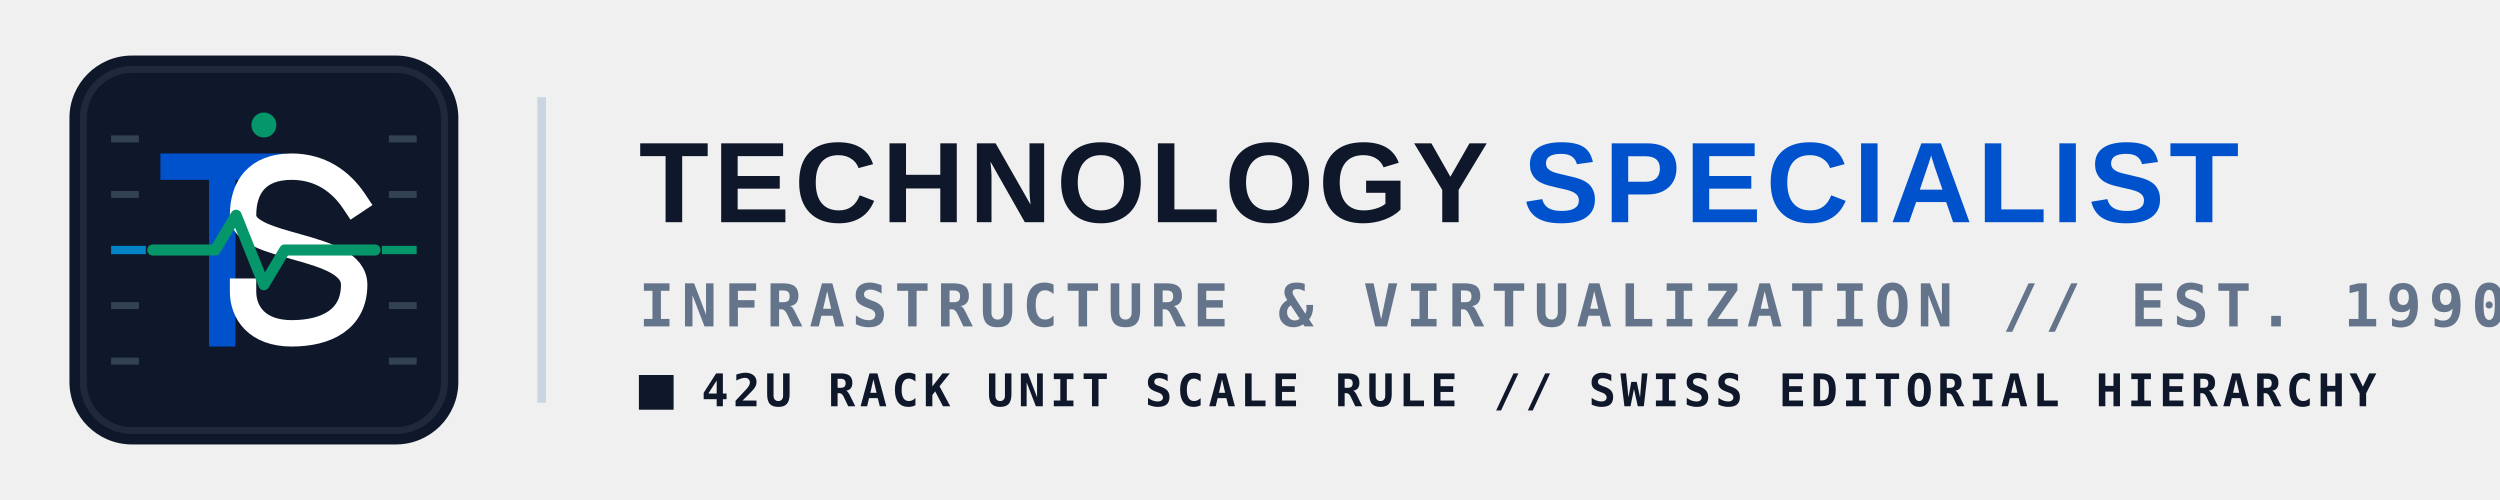
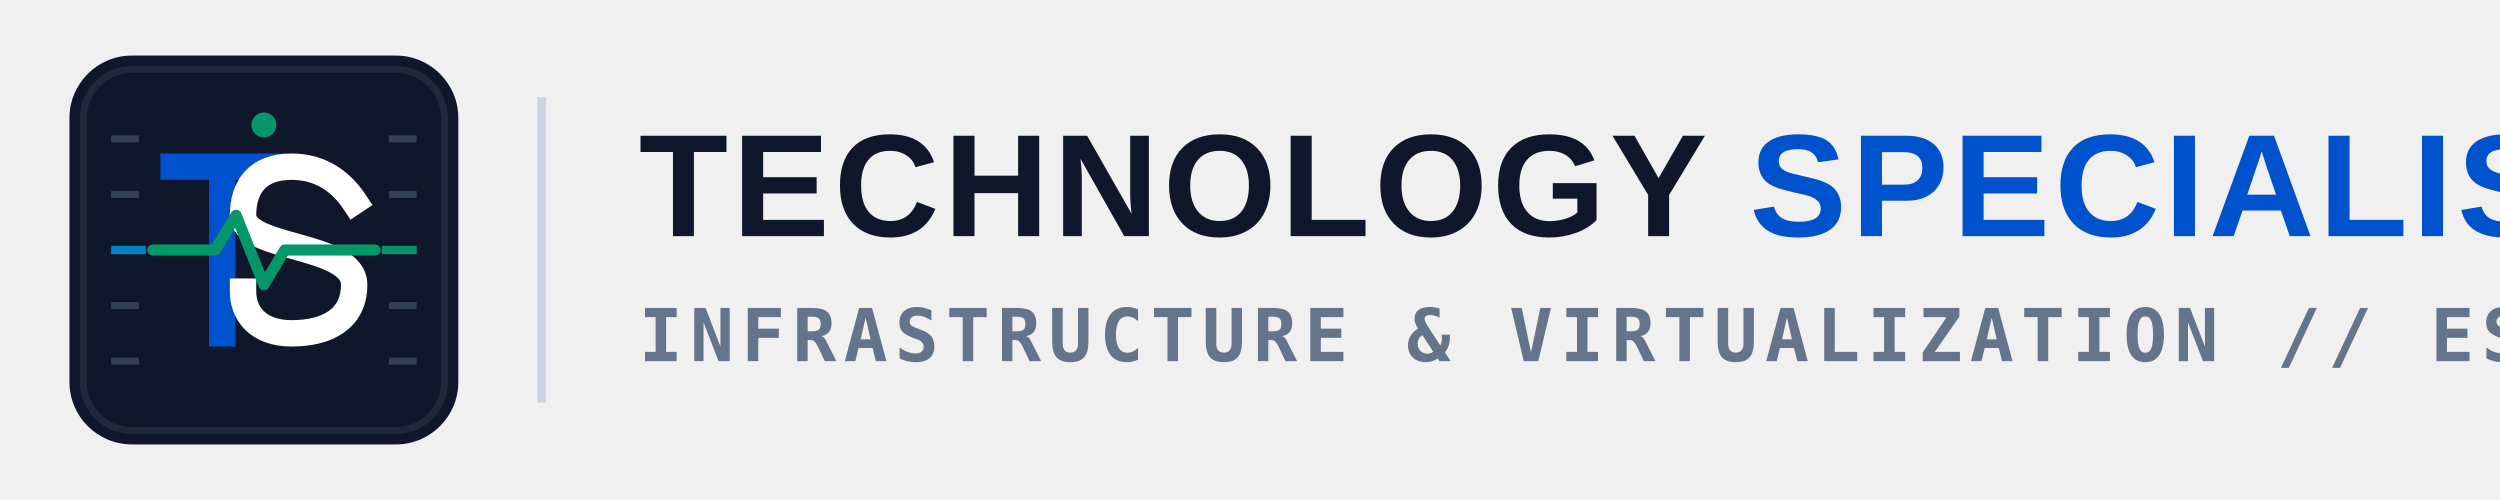
<svg xmlns="http://www.w3.org/2000/svg" viewBox="0 0 360 72" fill="none">
  <g transform="translate(10, 8)">
    <rect width="56" height="56" rx="9" fill="#0F172A" />
    <rect x="2" y="2" width="52" height="52" rx="7" stroke="#1E293B" stroke-width="1" />
    <line x1="6" y1="12" x2="10" y2="12" stroke="#334155" stroke-width="1" />
    <line x1="6" y1="20" x2="10" y2="20" stroke="#334155" stroke-width="1" />
    <line x1="6" y1="28" x2="11" y2="28" stroke="#0284C7" stroke-width="1.2" />
    <line x1="6" y1="36" x2="10" y2="36" stroke="#334155" stroke-width="1" />
    <line x1="6" y1="44" x2="10" y2="44" stroke="#334155" stroke-width="1" />
    <line x1="46" y1="12" x2="50" y2="12" stroke="#334155" stroke-width="1" />
    <line x1="46" y1="20" x2="50" y2="20" stroke="#334155" stroke-width="1" />
    <line x1="45" y1="28" x2="50" y2="28" stroke="#059669" stroke-width="1.2" />
    <line x1="46" y1="36" x2="50" y2="36" stroke="#334155" stroke-width="1" />
    <line x1="46" y1="44" x2="50" y2="44" stroke="#334155" stroke-width="1" />
    <path d="M 15 16 H 29 M 22 16 V 40" stroke="#0052CC" stroke-width="3.8" stroke-linecap="square" />
    <path d="M 41 21 C 39 18 36 16 32 16 C 27 16 25 19 25 23 C 25 28 41 27 41 33 C 41 38 37 40 32 40 C 27 40 25 37 25 34" stroke="#FFFFFF" stroke-width="3.8" fill="none" stroke-linecap="square" />
    <path d="M 12 28 L 21 28 L 24 23 L 28 33 L 31 28 L 44 28" stroke="#059669" stroke-width="1.6" stroke-linecap="round" stroke-linejoin="round" fill="none" />
    <circle cx="28" cy="10" r="1.8" fill="#059669" />
  </g>
  <line x1="78" y1="14" x2="78" y2="58" stroke="#CBD5E1" stroke-width="1.25" />
-   <text x="92" y="32" font-family="'Space Grotesk', 'Segoe UI', -apple-system, system-ui, Arial, sans-serif" font-size="16.5" font-weight="800" letter-spacing="0.04em" fill="#0F172A">TECHNOLOGY <tspan fill="#0052CC">SPECIALIST</tspan>
+   <text x="92" y="34" font-family="'Space Grotesk', 'Segoe UI', -apple-system, system-ui, Arial, sans-serif" font-size="21" font-weight="800" letter-spacing="0.03em" fill="#0F172A">TECHNOLOGY <tspan fill="#0052CC">SPECIALIST</tspan>
  </text>
-   <text x="92" y="47" font-family="'JetBrains Mono', 'Consolas', 'SF Mono', monospace" font-size="8.5" font-weight="600" letter-spacing="0.12em" fill="#64748B">INFRASTRUCTURE &amp; VIRTUALIZATION // EST. 1990</text>
-   <g transform="translate(92, 54)">
-     <rect width="5" height="5" fill="#0F172A" />
-     <text x="9" y="4.5" font-family="'JetBrains Mono', 'Consolas', monospace" font-size="6.5" font-weight="700" fill="#0F172A" letter-spacing="0.1em">42U RACK UNIT SCALE RULE // SWISS EDITORIAL HIERARCHY</text>
-   </g>
+   <text x="92" y="52" font-family="'JetBrains Mono', 'Consolas', 'SF Mono', monospace" font-size="10.5" font-weight="600" letter-spacing="0.1em" fill="#64748B">INFRASTRUCTURE &amp; VIRTUALIZATION // EST. 1990</text>
</svg>
